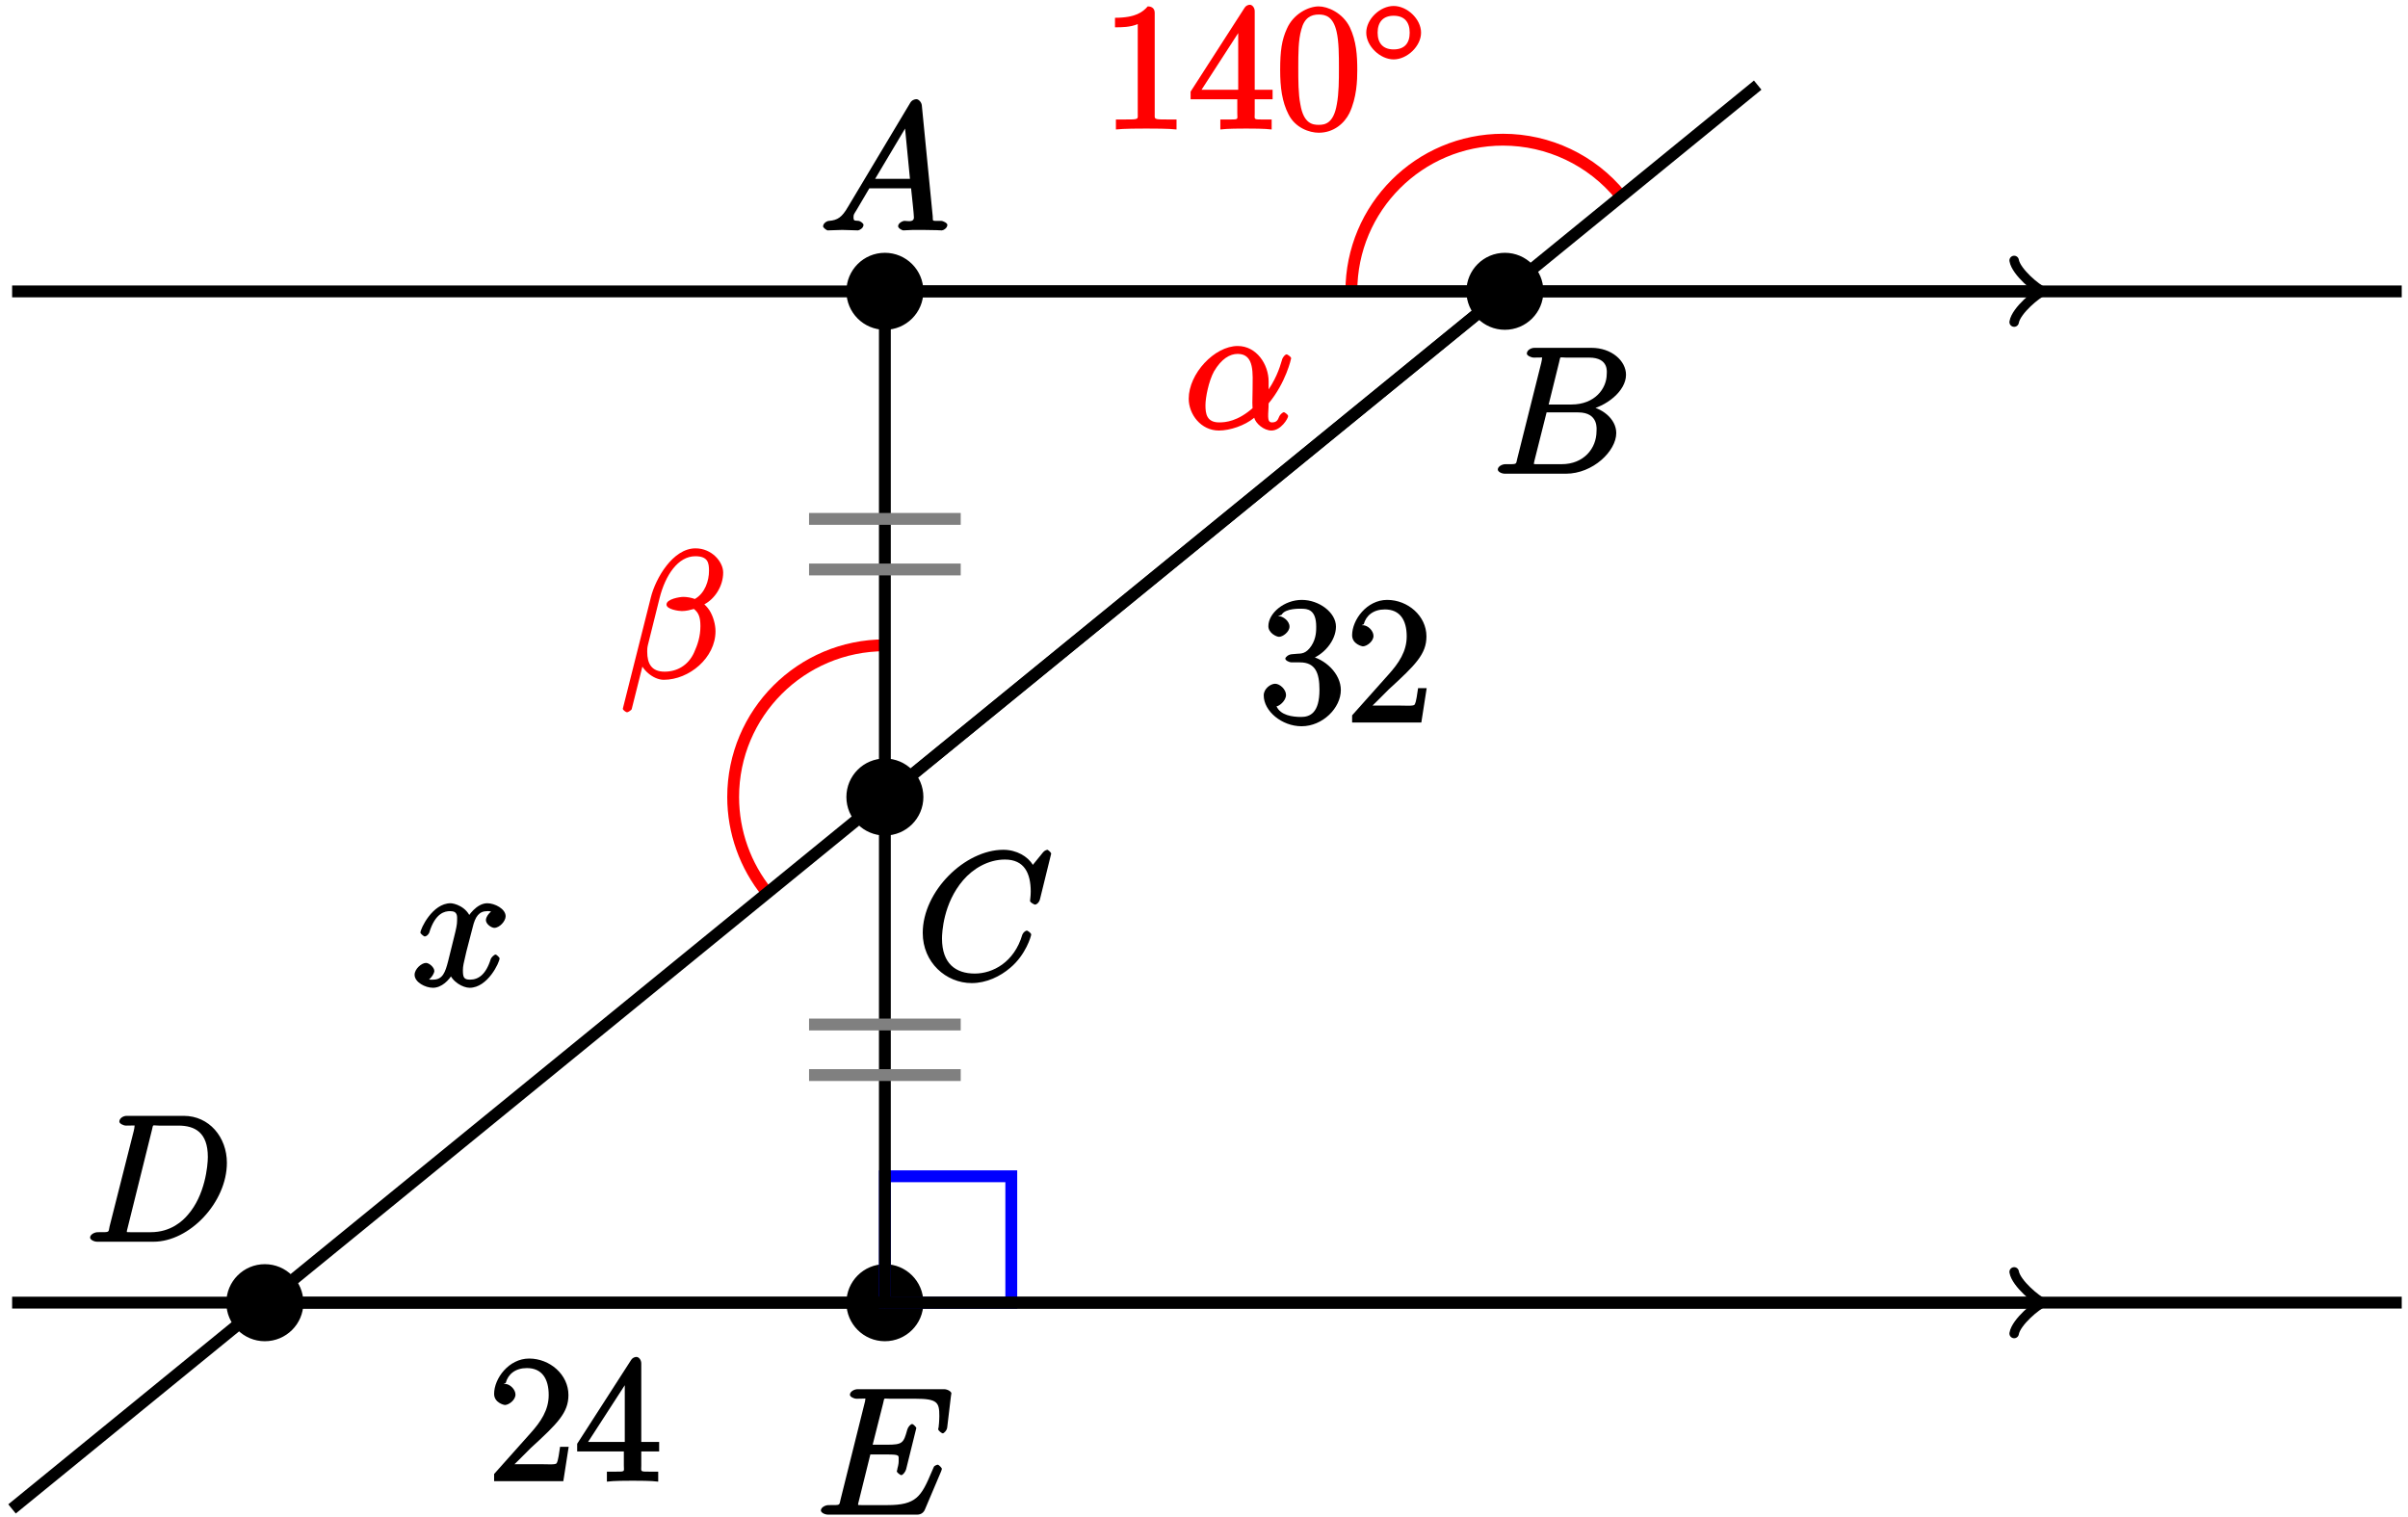
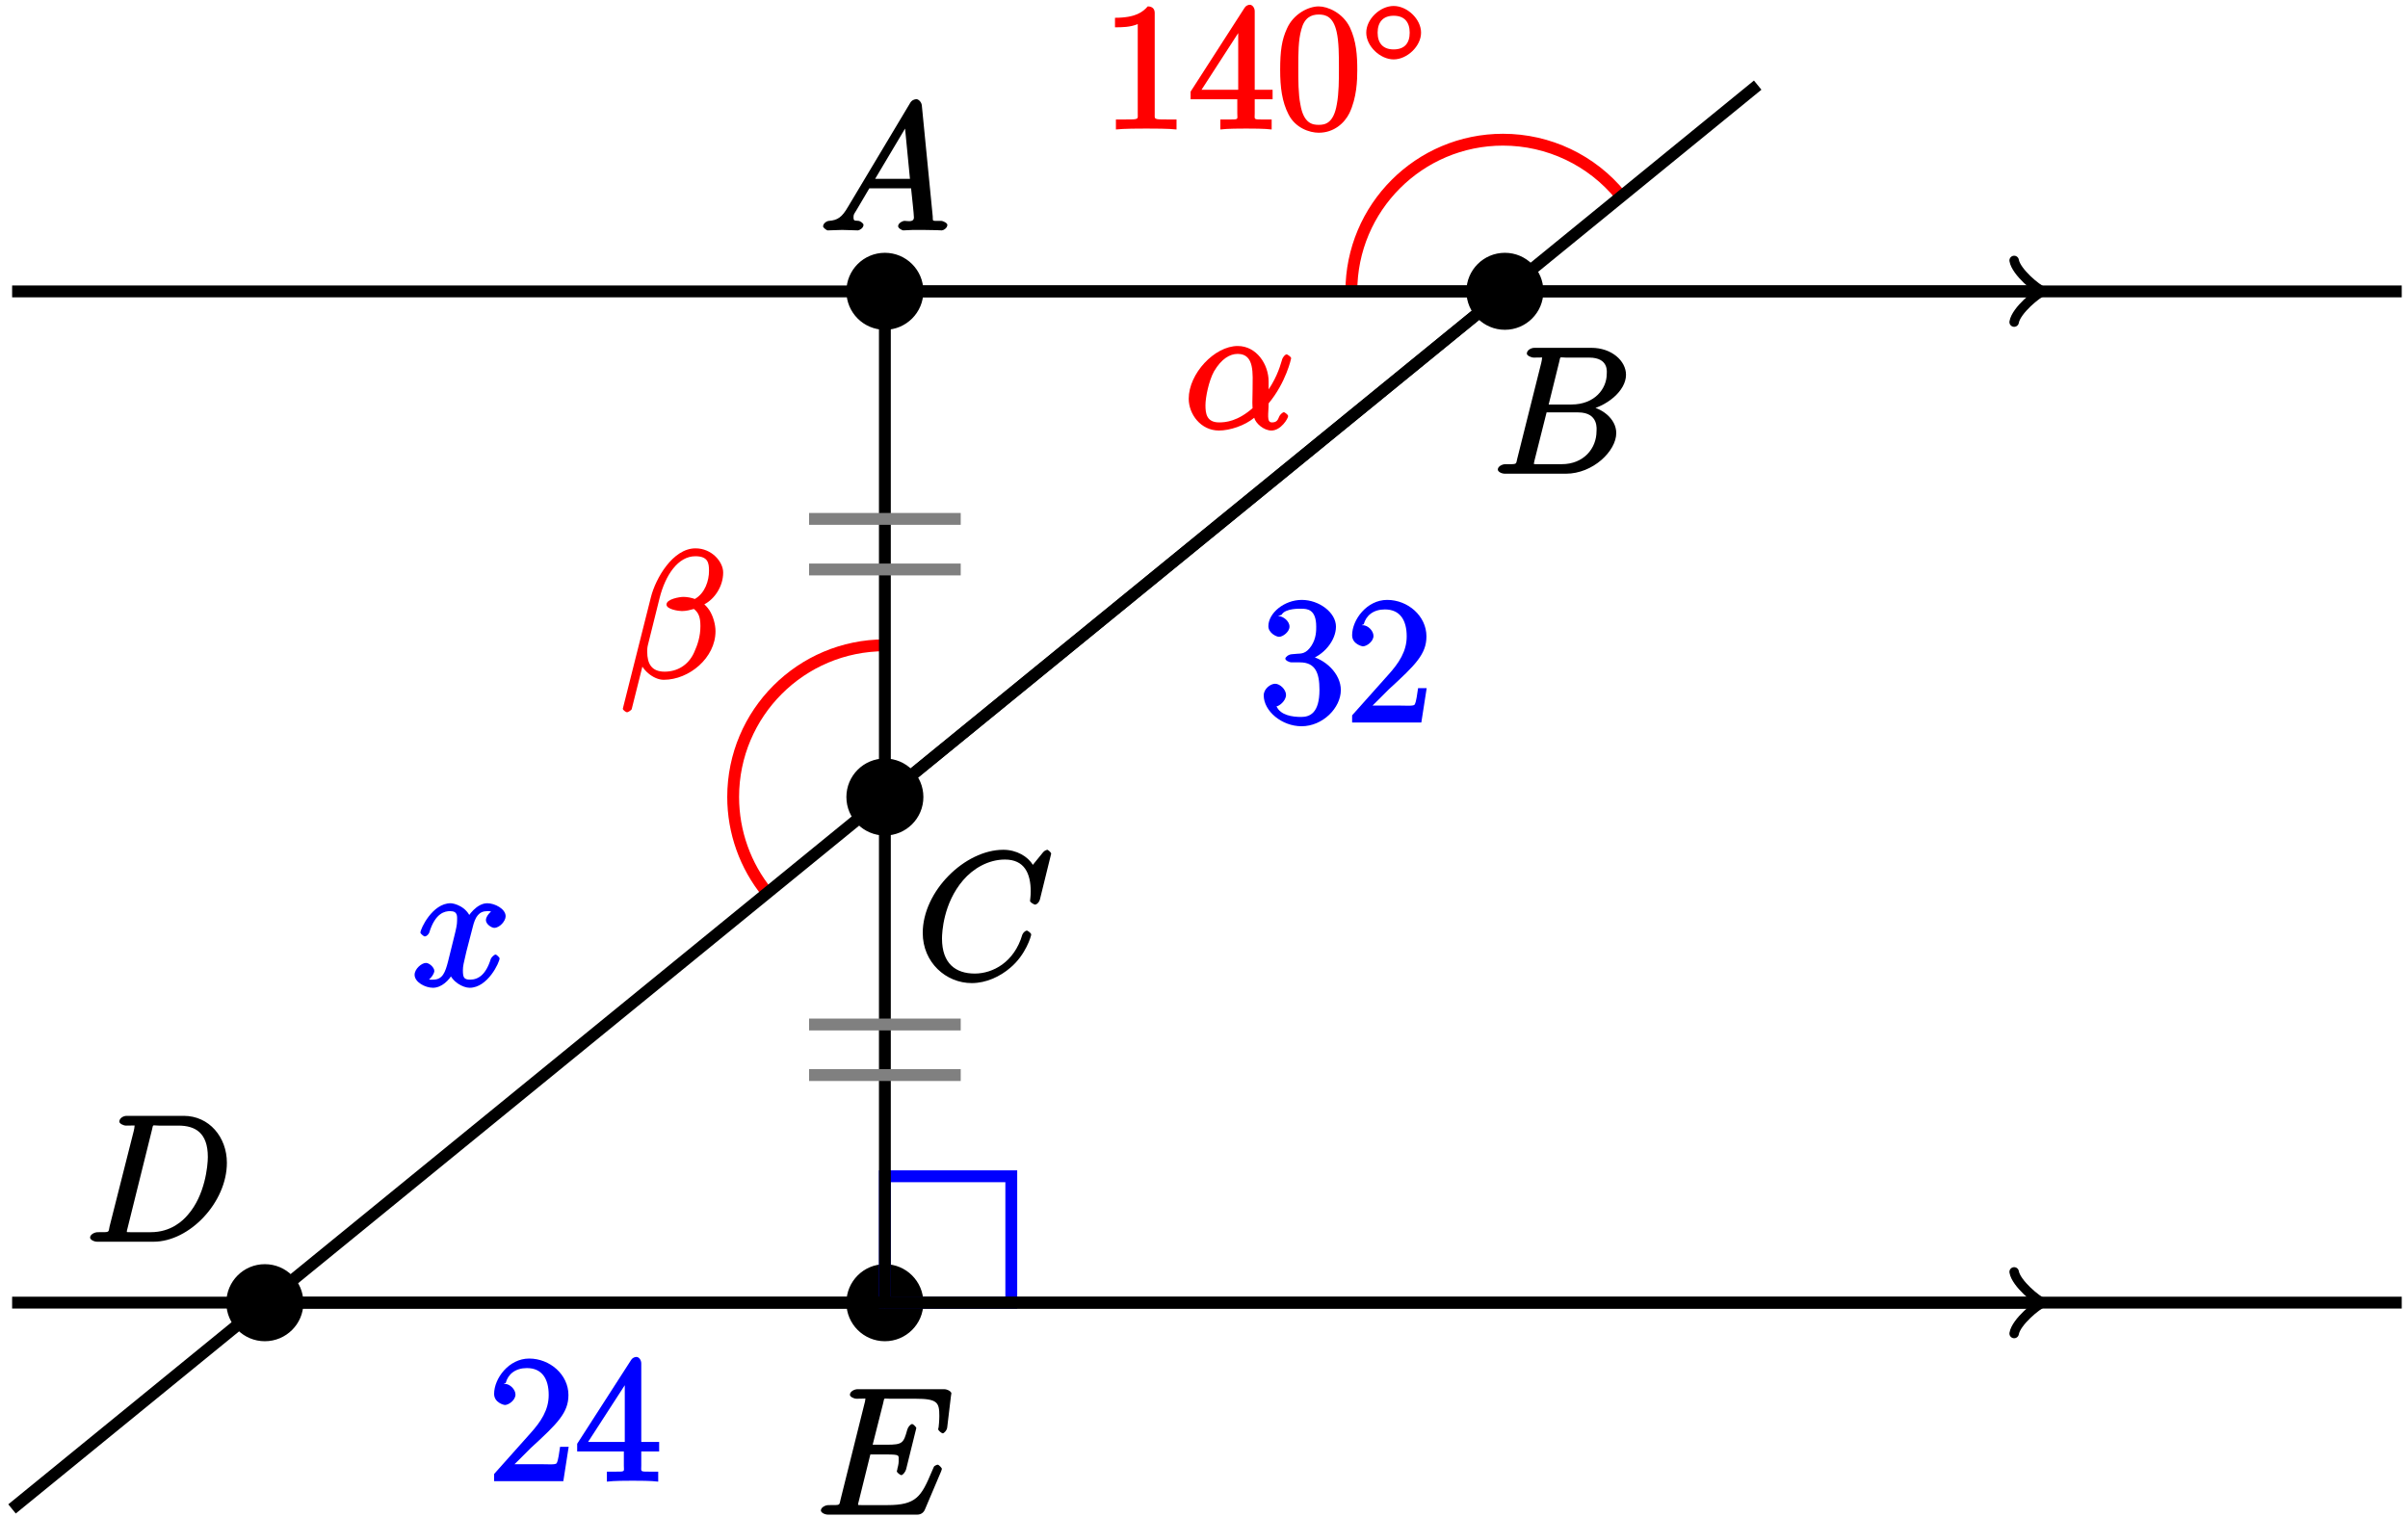
<svg xmlns="http://www.w3.org/2000/svg" xmlns:xlink="http://www.w3.org/1999/xlink" width="162pt" height="102pt" viewBox="0 0 162 102" version="1.1">
  <defs>
    <g>
      <symbol overflow="visible" id="glyph0-0">
        <path style="stroke:none;" d="" />
      </symbol>
      <symbol overflow="visible" id="glyph0-1">
        <path style="stroke:none;" d="M 1.906 -1.578 C 1.5 -0.875 1.203 -0.688 0.641 -0.641 C 0.5 -0.641 0.234 -0.484 0.234 -0.266 C 0.234 -0.188 0.469 0 0.547 0 C 0.766 0 1.297 -0.031 1.516 -0.031 C 1.859 -0.031 2.25 0 2.578 0 C 2.656 0 2.953 -0.141 2.953 -0.375 C 2.953 -0.484 2.703 -0.641 2.625 -0.641 C 2.359 -0.672 2.281 -0.609 2.281 -0.891 C 2.281 -1.062 2.312 -1.094 2.469 -1.344 L 3.344 -2.828 L 6.156 -2.828 C 6.156 -2.859 6.156 -2.766 6.172 -2.656 C 6.203 -2.344 6.344 -1.094 6.344 -0.875 C 6.344 -0.516 5.906 -0.641 5.719 -0.641 C 5.578 -0.641 5.281 -0.484 5.281 -0.281 C 5.281 -0.141 5.562 0 5.625 0 C 5.828 0 6.078 -0.031 6.281 -0.031 L 6.953 -0.031 C 7.688 -0.031 8.219 0 8.219 0 C 8.312 0 8.594 -0.141 8.594 -0.375 C 8.594 -0.484 8.328 -0.641 8.156 -0.641 C 7.5 -0.641 7.641 -0.594 7.609 -0.953 L 6.875 -8.422 C 6.844 -8.656 6.641 -8.828 6.516 -8.828 C 6.391 -8.828 6.203 -8.766 6.094 -8.578 Z M 3.578 -3.203 L 5.969 -7.219 L 5.703 -7.328 L 6.078 -3.469 L 3.734 -3.469 Z M 3.578 -3.203 " />
      </symbol>
      <symbol overflow="visible" id="glyph0-2">
        <path style="stroke:none;" d="M 4.531 -7.5 C 4.641 -7.938 4.531 -7.812 5 -7.812 L 6.547 -7.812 C 7.906 -7.812 7.734 -6.812 7.734 -6.703 C 7.734 -5.734 6.938 -4.656 5.359 -4.656 L 3.828 -4.656 Z M 6.391 -4.266 C 7.703 -4.5 9.031 -5.562 9.031 -6.656 C 9.031 -7.594 8.062 -8.469 6.703 -8.469 L 2.875 -8.469 C 2.641 -8.469 2.359 -8.312 2.359 -8.078 C 2.359 -7.953 2.641 -7.812 2.828 -7.812 C 3.547 -7.812 3.375 -7.859 3.375 -7.734 C 3.375 -7.703 3.375 -7.641 3.328 -7.453 L 1.719 -1.031 C 1.609 -0.609 1.75 -0.641 0.922 -0.641 C 0.688 -0.641 0.406 -0.484 0.406 -0.281 C 0.406 -0.141 0.641 0 0.891 0 L 4.984 0 C 6.812 0 8.375 -1.531 8.375 -2.734 C 8.375 -3.719 7.359 -4.469 6.391 -4.562 Z M 4.703 -0.641 L 3.078 -0.641 C 2.922 -0.641 2.891 -0.641 2.828 -0.656 C 2.688 -0.672 2.828 -0.531 2.828 -0.641 C 2.828 -0.719 2.859 -0.781 2.875 -0.891 L 3.688 -4.125 L 5.812 -4.125 C 7.219 -4.125 7.047 -2.953 7.047 -2.859 C 7.047 -1.703 6.188 -0.641 4.703 -0.641 Z M 4.703 -0.641 " />
      </symbol>
      <symbol overflow="visible" id="glyph0-3">
        <path style="stroke:none;" d="M 5.688 -3.172 C 5.688 -4.328 4.875 -5.562 3.609 -5.562 C 2.047 -5.562 0.312 -3.703 0.312 -2.016 C 0.312 -0.969 1.125 0.125 2.344 0.125 C 3.078 0.125 4.078 -0.203 4.719 -0.734 C 4.812 -0.359 5.359 0.125 5.875 0.125 C 6.516 0.125 7 -0.688 7 -0.844 C 7 -0.953 6.75 -1.109 6.719 -1.109 C 6.625 -1.109 6.438 -0.922 6.406 -0.828 C 6.297 -0.531 6.188 -0.422 5.906 -0.422 C 5.531 -0.422 5.688 -1.031 5.688 -1.703 C 6.859 -3.109 7.203 -4.719 7.203 -4.734 C 7.203 -4.844 6.938 -5 6.906 -5 C 6.797 -5 6.625 -4.812 6.578 -4.594 C 6.422 -4.062 6.156 -3.234 5.422 -2.266 L 5.688 -2.156 Z M 4.656 -1.422 C 3.609 -0.484 2.781 -0.422 2.359 -0.422 C 1.516 -0.422 1.438 -1.016 1.438 -1.578 C 1.438 -2.094 1.656 -3.203 2.016 -3.859 C 2.516 -4.703 3.078 -5.031 3.609 -5.031 C 4.766 -5.031 4.609 -3.656 4.609 -2.656 C 4.609 -2.359 4.594 -2.047 4.594 -1.75 C 4.594 -1.5 4.609 -1.453 4.609 -1.375 Z M 4.656 -1.422 " />
      </symbol>
      <symbol overflow="visible" id="glyph0-4">
        <path style="stroke:none;" d="M 9.078 -8.453 C 9.078 -8.562 8.844 -8.719 8.828 -8.719 C 8.797 -8.719 8.625 -8.672 8.531 -8.547 L 7.844 -7.703 C 7.516 -8.266 6.75 -8.719 5.859 -8.719 C 3.281 -8.719 0.438 -5.938 0.438 -3.125 C 0.438 -1.141 2 0.25 3.734 0.25 C 4.703 0.25 5.641 -0.188 6.328 -0.781 C 7.375 -1.656 7.734 -2.922 7.734 -3.016 C 7.734 -3.125 7.484 -3.281 7.453 -3.281 C 7.344 -3.281 7.203 -3.156 7.141 -3.016 C 6.594 -1.141 5.141 -0.391 3.938 -0.391 C 2.672 -0.391 1.734 -1.047 1.734 -2.75 C 1.734 -3.125 1.812 -5.109 3.156 -6.672 C 3.812 -7.438 4.828 -8.062 5.969 -8.062 C 7.281 -8.062 7.703 -7.125 7.703 -5.906 C 7.703 -5.594 7.656 -5.328 7.656 -5.281 C 7.656 -5.172 7.953 -5.031 7.984 -5.031 C 8.109 -5.031 8.281 -5.188 8.328 -5.406 Z M 9.078 -8.453 " />
      </symbol>
      <symbol overflow="visible" id="glyph0-5">
        <path style="stroke:none;" d="M 1.703 -1.031 C 1.609 -0.609 1.75 -0.641 0.906 -0.641 C 0.688 -0.641 0.391 -0.484 0.391 -0.281 C 0.391 -0.141 0.641 0 0.875 0 L 4.656 0 C 7.078 0 9.594 -2.641 9.594 -5.312 C 9.594 -7.031 8.406 -8.469 6.688 -8.469 L 2.859 -8.469 C 2.625 -8.469 2.359 -8.312 2.359 -8.078 C 2.359 -7.953 2.625 -7.812 2.812 -7.812 C 3.531 -7.812 3.375 -7.859 3.375 -7.734 C 3.375 -7.703 3.375 -7.641 3.328 -7.453 Z M 4.547 -7.5 C 4.656 -7.938 4.547 -7.812 5.016 -7.812 L 6.328 -7.812 C 7.453 -7.812 8.312 -7.344 8.312 -5.703 C 8.312 -5.109 8.125 -3.125 6.969 -1.812 C 6.641 -1.422 5.844 -0.641 4.469 -0.641 L 3.109 -0.641 C 2.938 -0.641 2.922 -0.641 2.844 -0.656 C 2.719 -0.672 2.859 -0.531 2.859 -0.641 C 2.859 -0.719 2.875 -0.781 2.906 -0.891 Z M 4.547 -7.5 " />
      </symbol>
      <symbol overflow="visible" id="glyph0-6">
        <path style="stroke:none;" d="M 8.469 -2.922 C 8.469 -2.953 8.516 -3.031 8.516 -3.078 C 8.516 -3.141 8.312 -3.359 8.234 -3.359 C 8.188 -3.359 8.047 -3.297 8.016 -3.266 C 7.984 -3.25 7.938 -3.125 7.828 -2.875 C 7.125 -1.203 6.781 -0.641 4.859 -0.641 L 3.125 -0.641 C 2.953 -0.641 2.922 -0.641 2.859 -0.656 C 2.719 -0.672 2.875 -0.531 2.875 -0.641 C 2.875 -0.719 2.891 -0.781 2.922 -0.891 L 3.703 -4.047 L 4.766 -4.047 C 5.703 -4.047 5.609 -4 5.609 -3.641 C 5.609 -3.516 5.609 -3.406 5.516 -3.062 C 5.547 -3.109 5.484 -2.953 5.484 -2.922 C 5.484 -2.828 5.719 -2.656 5.781 -2.656 C 5.891 -2.656 6.062 -2.875 6.109 -3.047 L 6.797 -5.828 C 6.797 -5.875 6.594 -6.094 6.516 -6.094 C 6.406 -6.094 6.234 -5.891 6.188 -5.719 C 5.938 -4.812 5.875 -4.703 4.812 -4.703 L 3.859 -4.703 L 4.562 -7.484 C 4.672 -7.906 4.547 -7.797 5.031 -7.797 L 6.734 -7.797 C 8.219 -7.797 8.344 -7.547 8.344 -6.641 C 8.344 -6.625 8.344 -6.281 8.297 -5.891 C 8.281 -5.844 8.266 -5.766 8.266 -5.75 C 8.266 -5.656 8.5 -5.469 8.578 -5.469 C 8.656 -5.469 8.859 -5.672 8.875 -5.875 L 9.125 -7.969 C 9.125 -8.016 9.156 -8.125 9.156 -8.156 C 9.156 -8.281 8.891 -8.438 8.672 -8.438 L 2.844 -8.438 C 2.625 -8.438 2.328 -8.281 2.328 -8.062 C 2.328 -7.938 2.578 -7.797 2.781 -7.797 C 3.531 -7.797 3.359 -7.859 3.359 -7.719 C 3.359 -7.656 3.344 -7.609 3.312 -7.484 L 1.703 -1.031 C 1.594 -0.609 1.734 -0.641 0.891 -0.641 C 0.672 -0.641 0.375 -0.484 0.375 -0.281 C 0.375 -0.141 0.625 0 0.859 0 L 6.859 0 C 7.125 0 7.297 -0.156 7.375 -0.344 Z M 8.469 -2.922 " />
      </symbol>
      <symbol overflow="visible" id="glyph0-7">
        <path style="stroke:none;" d="M 6.922 -7.094 C 6.922 -7.812 6.156 -8.719 5.062 -8.719 C 3.531 -8.719 2.375 -6.688 2.062 -5.438 L 0.172 2.062 C 0.156 2.156 0.391 2.312 0.453 2.312 C 0.531 2.312 0.75 2.156 0.766 2.109 L 1.609 -1.25 L 1.281 -1.25 C 1.406 -0.578 2.219 0.125 2.922 0.125 C 4.641 0.125 6.406 -1.359 6.406 -3.141 C 6.406 -3.594 6.25 -4.156 6 -4.547 C 5.859 -4.766 5.672 -4.938 5.656 -4.953 C 6.344 -5.312 6.922 -6.156 6.922 -7.094 Z M 4.688 -5.141 C 4.5 -5.062 4.297 -5.047 4.078 -5.047 C 3.906 -5.047 3.75 -5.031 3.859 -4.984 C 3.766 -4.922 3.844 -4.906 4.094 -4.906 C 4.297 -4.906 4.516 -4.891 4.688 -4.844 Z M 5.969 -7.203 C 5.969 -6.547 5.703 -5.703 5.016 -5.312 C 4.812 -5.391 4.5 -5.453 4.25 -5.453 C 4 -5.453 3.109 -5.312 3.109 -4.938 C 3.109 -4.609 3.938 -4.5 4.141 -4.5 C 4.453 -4.5 4.719 -4.578 4.953 -4.641 C 5.266 -4.391 5.391 -4.094 5.391 -3.484 C 5.391 -2.797 5.203 -2.234 4.969 -1.719 C 4.578 -0.844 3.812 -0.422 2.984 -0.422 C 2.109 -0.422 1.812 -0.953 1.812 -1.766 C 1.812 -1.875 1.812 -2.031 1.859 -2.219 L 2.641 -5.359 C 3.031 -6.922 3.891 -8.188 5.047 -8.188 C 5.906 -8.188 5.969 -7.734 5.969 -7.203 Z M 5.969 -7.203 " />
      </symbol>
      <symbol overflow="visible" id="glyph0-8">
        <path style="stroke:none;" d="M 5.672 -5.172 C 5.281 -5.109 4.969 -4.656 4.969 -4.438 C 4.969 -4.141 5.359 -3.906 5.531 -3.906 C 5.891 -3.906 6.297 -4.359 6.297 -4.688 C 6.297 -5.188 5.562 -5.562 5.062 -5.562 C 4.344 -5.562 3.766 -4.703 3.656 -4.469 L 3.984 -4.469 C 3.703 -5.359 2.812 -5.562 2.594 -5.562 C 1.375 -5.562 0.562 -3.844 0.562 -3.578 C 0.562 -3.531 0.781 -3.328 0.859 -3.328 C 0.953 -3.328 1.094 -3.438 1.156 -3.578 C 1.562 -4.922 2.219 -5.031 2.562 -5.031 C 3.094 -5.031 3.031 -4.672 3.031 -4.391 C 3.031 -4.125 2.969 -3.844 2.828 -3.281 L 2.422 -1.641 C 2.234 -0.922 2.062 -0.422 1.422 -0.422 C 1.359 -0.422 1.172 -0.375 0.922 -0.531 L 0.812 -0.281 C 1.25 -0.359 1.5 -0.859 1.5 -1 C 1.5 -1.25 1.156 -1.547 0.938 -1.547 C 0.641 -1.547 0.172 -1.141 0.172 -0.75 C 0.172 -0.25 0.891 0.125 1.406 0.125 C 1.984 0.125 2.5 -0.375 2.75 -0.859 L 2.469 -0.969 C 2.672 -0.266 3.438 0.125 3.875 0.125 C 5.094 0.125 5.891 -1.594 5.891 -1.859 C 5.891 -1.906 5.688 -2.109 5.625 -2.109 C 5.516 -2.109 5.328 -1.906 5.297 -1.812 C 4.969 -0.75 4.453 -0.422 3.906 -0.422 C 3.484 -0.422 3.422 -0.578 3.422 -1.062 C 3.422 -1.328 3.469 -1.516 3.656 -2.312 L 4.078 -3.938 C 4.25 -4.656 4.5 -5.031 5.062 -5.031 C 5.078 -5.031 5.297 -5.062 5.547 -4.906 Z M 5.672 -5.172 " />
      </symbol>
      <symbol overflow="visible" id="glyph1-0">
        <path style="stroke:none;" d="" />
      </symbol>
      <symbol overflow="visible" id="glyph1-1">
        <path style="stroke:none;" d="M 3.594 -7.812 C 3.594 -8.078 3.438 -8.25 3.125 -8.25 C 2.797 -7.875 2.312 -7.484 0.922 -7.484 L 0.922 -6.844 C 1.359 -6.844 1.953 -6.844 2.453 -7.062 L 2.453 -1.062 C 2.453 -0.641 2.578 -0.641 1.531 -0.641 L 0.984 -0.641 L 0.984 0.031 C 1.484 -0.031 2.641 -0.031 3.031 -0.031 C 3.438 -0.031 4.578 -0.031 5.062 0.031 L 5.062 -0.641 L 4.531 -0.641 C 3.484 -0.641 3.594 -0.641 3.594 -1.062 Z M 3.594 -7.812 " />
      </symbol>
      <symbol overflow="visible" id="glyph1-2">
        <path style="stroke:none;" d="M 4.469 -7.922 C 4.469 -8.156 4.312 -8.359 4.141 -8.359 C 4.047 -8.359 3.891 -8.312 3.797 -8.172 L 0.156 -2.516 L 0.156 -2 L 3.297 -2 L 3.297 -1.047 C 3.297 -0.609 3.438 -0.641 2.562 -0.641 L 2.156 -0.641 L 2.156 0.031 C 2.609 -0.031 3.547 -0.031 3.891 -0.031 C 4.219 -0.031 5.172 -0.031 5.609 0.031 L 5.609 -0.641 L 5.219 -0.641 C 4.344 -0.641 4.469 -0.609 4.469 -1.047 L 4.469 -2 L 5.672 -2 L 5.672 -2.641 L 4.469 -2.641 Z M 3.359 -7 L 3.359 -2.641 L 0.891 -2.641 L 3.641 -6.891 Z M 3.359 -7 " />
      </symbol>
      <symbol overflow="visible" id="glyph1-3">
        <path style="stroke:none;" d="M 5.516 -3.969 C 5.516 -4.953 5.453 -5.922 5.016 -6.844 C 4.531 -7.828 3.516 -8.25 2.922 -8.25 C 2.234 -8.25 1.219 -7.75 0.781 -6.75 C 0.438 -6 0.328 -5.266 0.328 -3.969 C 0.328 -2.812 0.453 -1.828 0.891 -0.984 C 1.344 -0.078 2.297 0.25 2.922 0.25 C 3.953 0.25 4.656 -0.406 4.984 -1.062 C 5.484 -2.109 5.516 -3.281 5.516 -3.969 Z M 2.922 -0.281 C 2.531 -0.281 1.906 -0.344 1.688 -1.656 C 1.547 -2.359 1.547 -3.281 1.547 -4.109 C 1.547 -5.094 1.547 -5.969 1.75 -6.688 C 1.953 -7.484 2.406 -7.703 2.922 -7.703 C 3.375 -7.703 3.891 -7.578 4.125 -6.547 C 4.281 -5.875 4.281 -4.922 4.281 -4.109 C 4.281 -3.312 4.281 -2.406 4.141 -1.672 C 3.922 -0.359 3.328 -0.281 2.922 -0.281 Z M 2.922 -0.281 " />
      </symbol>
      <symbol overflow="visible" id="glyph1-4">
        <path style="stroke:none;" d="M 2.203 -4.594 C 2 -4.578 1.781 -4.406 1.781 -4.297 C 1.781 -4.188 2.016 -4.047 2.219 -4.047 L 2.766 -4.047 C 3.797 -4.047 4.078 -3.344 4.078 -2.203 C 4.078 -0.641 3.438 -0.375 2.844 -0.375 C 2.266 -0.375 1.453 -0.484 1.188 -1.094 C 1.328 -1.078 1.828 -1.438 1.828 -1.859 C 1.828 -2.219 1.422 -2.609 1.094 -2.609 C 0.797 -2.609 0.328 -2.281 0.328 -1.828 C 0.328 -0.766 1.547 0.25 2.875 0.25 C 4.297 0.25 5.516 -0.984 5.516 -2.188 C 5.516 -3.281 4.469 -4.297 3.328 -4.5 L 3.328 -4.203 C 4.359 -4.5 5.188 -5.516 5.188 -6.453 C 5.188 -7.406 4.047 -8.25 2.891 -8.25 C 1.703 -8.25 0.641 -7.359 0.641 -6.484 C 0.641 -6.016 1.188 -5.766 1.359 -5.766 C 1.609 -5.766 2.062 -6.094 2.062 -6.453 C 2.062 -6.844 1.609 -7.156 1.344 -7.156 C 1.281 -7.156 1.25 -7.156 1.531 -7.25 C 1.781 -7.703 2.797 -7.656 2.859 -7.656 C 3.25 -7.656 3.859 -7.625 3.859 -6.453 C 3.859 -6.234 3.875 -5.672 3.531 -5.156 C 3.172 -4.625 2.875 -4.641 2.562 -4.625 Z M 2.203 -4.594 " />
      </symbol>
      <symbol overflow="visible" id="glyph1-5">
        <path style="stroke:none;" d="M 5.266 -2.312 L 4.859 -2.312 C 4.797 -1.953 4.75 -1.406 4.625 -1.203 C 4.547 -1.094 3.984 -1.141 3.625 -1.141 L 1.406 -1.141 L 1.516 -0.891 C 1.844 -1.156 2.562 -1.922 2.875 -2.219 C 4.703 -3.891 5.422 -4.609 5.422 -5.797 C 5.422 -7.172 4.172 -8.25 2.781 -8.25 C 1.406 -8.25 0.422 -6.906 0.422 -5.875 C 0.422 -5.266 1.109 -5.125 1.141 -5.125 C 1.406 -5.125 1.859 -5.453 1.859 -5.828 C 1.859 -6.172 1.484 -6.547 1.141 -6.547 C 1.047 -6.547 1.016 -6.547 1.203 -6.609 C 1.359 -7.203 1.859 -7.609 2.625 -7.609 C 3.641 -7.609 4.094 -6.891 4.094 -5.797 C 4.094 -4.781 3.562 -4 2.875 -3.234 L 0.422 -0.484 L 0.422 0 L 5.078 0 L 5.438 -2.312 Z M 5.266 -2.312 " />
      </symbol>
      <symbol overflow="visible" id="glyph2-0">
        <path style="stroke:none;" d="" />
      </symbol>
      <symbol overflow="visible" id="glyph2-1">
        <path style="stroke:none;" d="M 3.953 -2.141 C 3.953 -3.062 3.016 -3.938 2.109 -3.938 C 1.203 -3.938 0.266 -3.062 0.266 -2.141 C 0.266 -1.234 1.203 -0.344 2.109 -0.344 C 3.016 -0.344 3.953 -1.234 3.953 -2.141 Z M 2.109 -1.016 C 1.406 -1.016 1.031 -1.422 1.031 -2.141 C 1.031 -2.859 1.406 -3.281 2.109 -3.281 C 2.828 -3.281 3.188 -2.859 3.188 -2.141 C 3.188 -1.422 2.828 -1.016 2.109 -1.016 Z M 2.109 -1.016 " />
      </symbol>
    </g>
  </defs>
  <g id="surface1">
    <path style="fill-rule:nonzero;fill:rgb(0%,0%,0%);fill-opacity:1;stroke-width:0.399;stroke-linecap:butt;stroke-linejoin:miter;stroke:rgb(0%,0%,0%);stroke-opacity:1;stroke-miterlimit:10;" d="M 2.392 34.022 C 2.392 35.343 1.322 36.413 0.001 36.413 C -1.319 36.413 -2.389 35.343 -2.389 34.022 C -2.389 32.702 -1.319 31.632 0.001 31.632 C 1.322 31.632 2.392 32.702 2.392 34.022 Z M 2.392 34.022 " transform="matrix(1,0,0,-1,59.53,53.62)" />
    <g style="fill:rgb(0%,0%,0%);fill-opacity:1;">
      <use xlink:href="#glyph0-1" x="55.14" y="15.5" />
    </g>
    <path style="fill-rule:nonzero;fill:rgb(0%,0%,0%);fill-opacity:1;stroke-width:0.399;stroke-linecap:butt;stroke-linejoin:miter;stroke:rgb(0%,0%,0%);stroke-opacity:1;stroke-miterlimit:10;" d="M 41.95 34.022 C 41.95 34.155 41.845 34.261 41.712 34.261 C 41.579 34.261 41.474 34.155 41.474 34.022 C 41.474 33.89 41.579 33.784 41.712 33.784 C 41.845 33.784 41.95 33.89 41.95 34.022 Z M 41.95 34.022 " transform="matrix(1,0,0,-1,59.53,53.62)" />
    <g style="fill:rgb(0%,0%,0%);fill-opacity:1;">
      <use xlink:href="#glyph0-2" x="100.36" y="31.87" />
    </g>
    <path style="fill-rule:nonzero;fill:rgb(0%,0%,0%);fill-opacity:1;stroke-width:0.399;stroke-linecap:butt;stroke-linejoin:miter;stroke:rgb(0%,0%,0%);stroke-opacity:1;stroke-miterlimit:10;" d="M 44.103 34.022 C 44.103 35.343 43.032 36.413 41.712 36.413 C 40.392 36.413 39.322 35.343 39.322 34.022 C 39.322 32.702 40.392 31.632 41.712 31.632 C 43.032 31.632 44.103 32.702 44.103 34.022 Z M 44.103 34.022 " transform="matrix(1,0,0,-1,59.53,53.62)" />
    <g style="fill:rgb(100%,0%,0%);fill-opacity:1;">
      <use xlink:href="#glyph0-3" x="79.66" y="28.84" />
    </g>
    <path style="fill-rule:nonzero;fill:rgb(0%,0%,0%);fill-opacity:1;stroke-width:0.399;stroke-linecap:butt;stroke-linejoin:miter;stroke:rgb(0%,0%,0%);stroke-opacity:1;stroke-miterlimit:10;" d="M 2.392 -0.001 C 2.392 1.319 1.322 2.39 0.001 2.39 C -1.319 2.39 -2.389 1.319 -2.389 -0.001 C -2.389 -1.321 -1.319 -2.392 0.001 -2.392 C 1.322 -2.392 2.392 -1.321 2.392 -0.001 Z M 2.392 -0.001 " transform="matrix(1,0,0,-1,59.53,53.62)" />
    <g style="fill:rgb(0%,0%,0%);fill-opacity:1;">
      <use xlink:href="#glyph0-4" x="61.64" y="65.89" />
    </g>
    <path style="fill-rule:nonzero;fill:rgb(0%,0%,0%);fill-opacity:1;stroke-width:0.399;stroke-linecap:butt;stroke-linejoin:miter;stroke:rgb(0%,0%,0%);stroke-opacity:1;stroke-miterlimit:10;" d="M -39.319 -34.025 C -39.319 -32.7 -40.389 -31.63 -41.714 -31.63 C -43.034 -31.63 -44.104 -32.7 -44.104 -34.025 C -44.104 -35.345 -43.034 -36.415 -41.714 -36.415 C -40.389 -36.415 -39.319 -35.345 -39.319 -34.025 Z M -39.319 -34.025 " transform="matrix(1,0,0,-1,59.53,53.62)" />
    <g style="fill:rgb(0%,0%,0%);fill-opacity:1;">
      <use xlink:href="#glyph0-5" x="5.67" y="83.54" />
    </g>
    <path style="fill-rule:nonzero;fill:rgb(0%,0%,0%);fill-opacity:1;stroke-width:0.399;stroke-linecap:butt;stroke-linejoin:miter;stroke:rgb(0%,0%,0%);stroke-opacity:1;stroke-miterlimit:10;" d="M 2.392 -34.025 C 2.392 -32.7 1.322 -31.63 0.001 -31.63 C -1.319 -31.63 -2.389 -32.7 -2.389 -34.025 C -2.389 -35.345 -1.319 -36.415 0.001 -36.415 C 1.322 -36.415 2.392 -35.345 2.392 -34.025 Z M 2.392 -34.025 " transform="matrix(1,0,0,-1,59.53,53.62)" />
    <g style="fill:rgb(0%,0%,0%);fill-opacity:1;">
      <use xlink:href="#glyph0-6" x="54.85" y="101.9" />
    </g>
    <path style="fill:none;stroke-width:0.797;stroke-linecap:butt;stroke-linejoin:miter;stroke:rgb(100%,0%,0%);stroke-opacity:1;stroke-miterlimit:10;" d="M 31.384 34.015 C 31.384 39.651 35.95 44.222 41.587 44.222 C 44.654 44.222 47.56 42.843 49.497 40.464 " transform="matrix(1,0,0,-1,59.53,53.62)" />
    <g style="fill:rgb(100%,0%,0%);fill-opacity:1;">
      <use xlink:href="#glyph1-1" x="74.09" y="8.68" />
      <use xlink:href="#glyph1-2" x="79.943" y="8.68" />
      <use xlink:href="#glyph1-3" x="85.796" y="8.68" />
    </g>
    <g style="fill:rgb(100%,0%,0%);fill-opacity:1;">
      <use xlink:href="#glyph2-1" x="91.65" y="4.34" />
    </g>
    <path style="fill:none;stroke-width:0.797;stroke-linecap:butt;stroke-linejoin:miter;stroke:rgb(100%,0%,0%);stroke-opacity:1;stroke-miterlimit:10;" d="M 0.001 10.206 C -5.635 10.206 -10.206 5.636 -10.206 -0.001 C -10.206 -2.349 -9.393 -4.63 -7.909 -6.45 " transform="matrix(1,0,0,-1,59.53,53.62)" />
    <g style="fill:rgb(100%,0%,0%);fill-opacity:1;">
      <use xlink:href="#glyph0-7" x="41.73" y="45.61" />
    </g>
    <path style="fill:none;stroke-width:0.797;stroke-linecap:butt;stroke-linejoin:miter;stroke:rgb(0%,0%,100%);stroke-opacity:1;stroke-miterlimit:10;" d="M 0.001 -34.025 L 0.001 -25.517 L 8.505 -25.517 L 8.505 -34.025 Z M 0.001 -34.025 " transform="matrix(1,0,0,-1,59.53,53.62)" />
    <path style="fill:none;stroke-width:0.797;stroke-linecap:butt;stroke-linejoin:miter;stroke:rgb(0%,0%,0%);stroke-opacity:1;stroke-miterlimit:10;" d="M -58.714 34.015 L 102.048 34.015 " transform="matrix(1,0,0,-1,59.53,53.62)" />
    <path style="fill:none;stroke-width:0.797;stroke-linecap:butt;stroke-linejoin:miter;stroke:rgb(0%,0%,0%);stroke-opacity:1;stroke-miterlimit:10;" d="M -58.714 -34.017 L 102.048 -34.017 " transform="matrix(1,0,0,-1,59.53,53.62)" />
    <path style="fill:none;stroke-width:0.797;stroke-linecap:butt;stroke-linejoin:miter;stroke:rgb(0%,0%,0%);stroke-opacity:1;stroke-miterlimit:10;" d="M 41.712 34.022 L 0.001 -0.001 " transform="matrix(1,0,0,-1,59.53,53.62)" />
-     <g style="fill:rgb(0%,0%,0%);fill-opacity:1;">
+     <g style="fill:rgb(0%,0%,100%);fill-opacity:1;">
      <use xlink:href="#glyph1-4" x="84.69" y="48.61" />
      <use xlink:href="#glyph1-5" x="90.543" y="48.61" />
    </g>
    <path style="fill:none;stroke-width:0.797;stroke-linecap:butt;stroke-linejoin:miter;stroke:rgb(0%,0%,0%);stroke-opacity:1;stroke-miterlimit:10;" d="M 0.001 -0.001 L -41.714 -34.025 " transform="matrix(1,0,0,-1,59.53,53.62)" />
-     <g style="fill:rgb(0%,0%,0%);fill-opacity:1;">
+     <g style="fill:rgb(0%,0%,100%);fill-opacity:1;">
      <use xlink:href="#glyph0-8" x="27.72" y="66.33" />
    </g>
    <path style="fill:none;stroke-width:0.797;stroke-linecap:butt;stroke-linejoin:miter;stroke:rgb(0%,0%,0%);stroke-opacity:1;stroke-miterlimit:10;" d="M 0.001 34.022 L 0.001 -34.025 " transform="matrix(1,0,0,-1,59.53,53.62)" />
    <path style="fill:none;stroke-width:0.797;stroke-linecap:butt;stroke-linejoin:miter;stroke:rgb(0%,0%,0%);stroke-opacity:1;stroke-miterlimit:10;" d="M -41.714 -34.025 L 0.001 -34.025 " transform="matrix(1,0,0,-1,59.53,53.62)" />
-     <g style="fill:rgb(0%,0%,0%);fill-opacity:1;">
+     <g style="fill:rgb(0%,0%,100%);fill-opacity:1;">
      <use xlink:href="#glyph1-5" x="32.82" y="99.65" />
      <use xlink:href="#glyph1-2" x="38.673" y="99.65" />
    </g>
    <path style="fill:none;stroke-width:0.797;stroke-linecap:butt;stroke-linejoin:miter;stroke:rgb(0%,0%,0%);stroke-opacity:1;stroke-miterlimit:10;" d="M 41.712 34.022 L 0.001 -0.001 " transform="matrix(1,0,0,-1,59.53,53.62)" />
    <path style="fill:none;stroke-width:0.797;stroke-linecap:butt;stroke-linejoin:miter;stroke:rgb(0%,0%,0%);stroke-opacity:1;stroke-miterlimit:10;" d="M -41.714 -34.025 L -58.721 -47.896 " transform="matrix(1,0,0,-1,59.53,53.62)" />
    <path style="fill:none;stroke-width:0.797;stroke-linecap:butt;stroke-linejoin:miter;stroke:rgb(0%,0%,0%);stroke-opacity:1;stroke-miterlimit:10;" d="M 41.712 34.022 L 58.72 47.893 " transform="matrix(1,0,0,-1,59.53,53.62)" />
    <path style="fill:none;stroke-width:0.797;stroke-linecap:butt;stroke-linejoin:miter;stroke:rgb(50%,50%,50%);stroke-opacity:1;stroke-miterlimit:10;" d="M -5.1 15.307 L 5.103 15.307 " transform="matrix(1,0,0,-1,59.53,53.62)" />
    <path style="fill:none;stroke-width:0.797;stroke-linecap:butt;stroke-linejoin:miter;stroke:rgb(50%,50%,50%);stroke-opacity:1;stroke-miterlimit:10;" d="M -5.1 18.71 L 5.103 18.71 " transform="matrix(1,0,0,-1,59.53,53.62)" />
    <path style="fill:none;stroke-width:0.797;stroke-linecap:butt;stroke-linejoin:miter;stroke:rgb(50%,50%,50%);stroke-opacity:1;stroke-miterlimit:10;" d="M -5.1 -15.306 L 5.103 -15.306 " transform="matrix(1,0,0,-1,59.53,53.62)" />
    <path style="fill:none;stroke-width:0.797;stroke-linecap:butt;stroke-linejoin:miter;stroke:rgb(50%,50%,50%);stroke-opacity:1;stroke-miterlimit:10;" d="M -5.1 -18.708 L 5.103 -18.708 " transform="matrix(1,0,0,-1,59.53,53.62)" />
    <path style="fill:none;stroke-width:0.797;stroke-linecap:butt;stroke-linejoin:miter;stroke:rgb(0%,0%,0%);stroke-opacity:1;stroke-miterlimit:10;" d="M 0.001 34.022 L 77.529 34.022 " transform="matrix(1,0,0,-1,59.53,53.62)" />
    <path style="fill:none;stroke-width:0.638;stroke-linecap:round;stroke-linejoin:round;stroke:rgb(0%,0%,0%);stroke-opacity:1;stroke-miterlimit:10;" d="M -1.556 2.074 C -1.423 1.297 -0.001 0.129 0.389 -0 C -0.001 -0.129 -1.423 -1.293 -1.556 -2.071 " transform="matrix(1,0,0,-1,137.0597,19.59739)" />
    <path style="fill:none;stroke-width:0.797;stroke-linecap:butt;stroke-linejoin:miter;stroke:rgb(0%,0%,0%);stroke-opacity:1;stroke-miterlimit:10;" d="M 0.001 -34.025 L 77.529 -34.025 " transform="matrix(1,0,0,-1,59.53,53.62)" />
    <path style="fill:none;stroke-width:0.638;stroke-linecap:round;stroke-linejoin:round;stroke:rgb(0%,0%,0%);stroke-opacity:1;stroke-miterlimit:10;" d="M -1.556 2.072 C -1.423 1.295 -0.001 0.131 0.389 -0.002 C -0.001 -0.131 -1.423 -1.295 -1.556 -2.072 " transform="matrix(1,0,0,-1,137.0597,87.64261)" />
  </g>
</svg>
